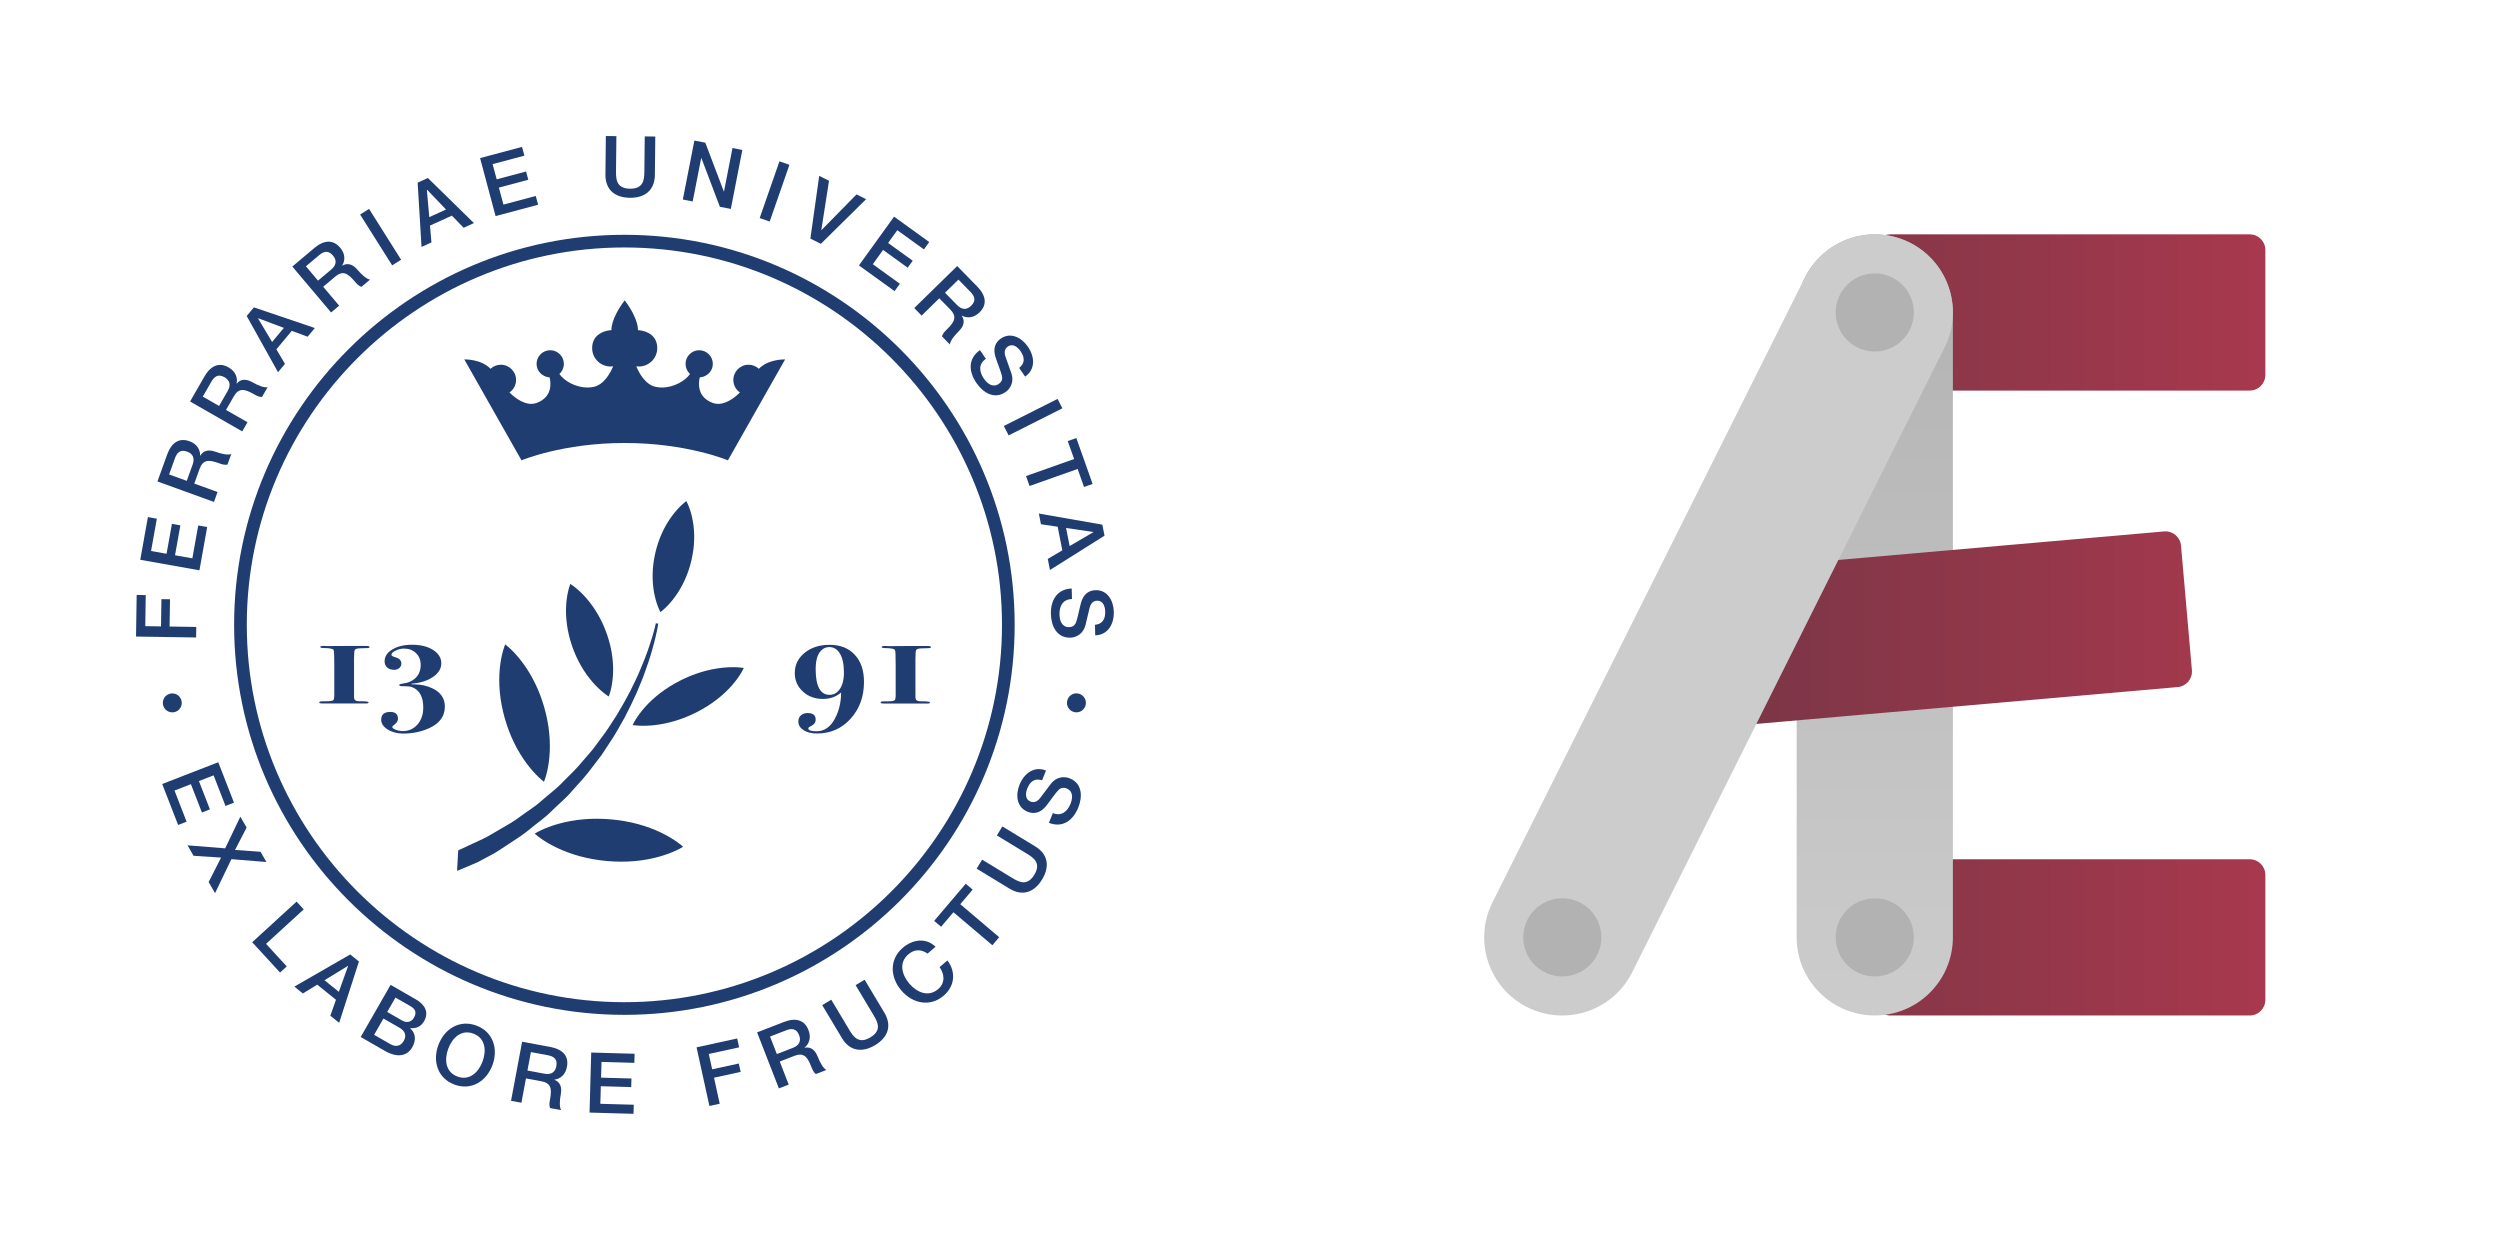
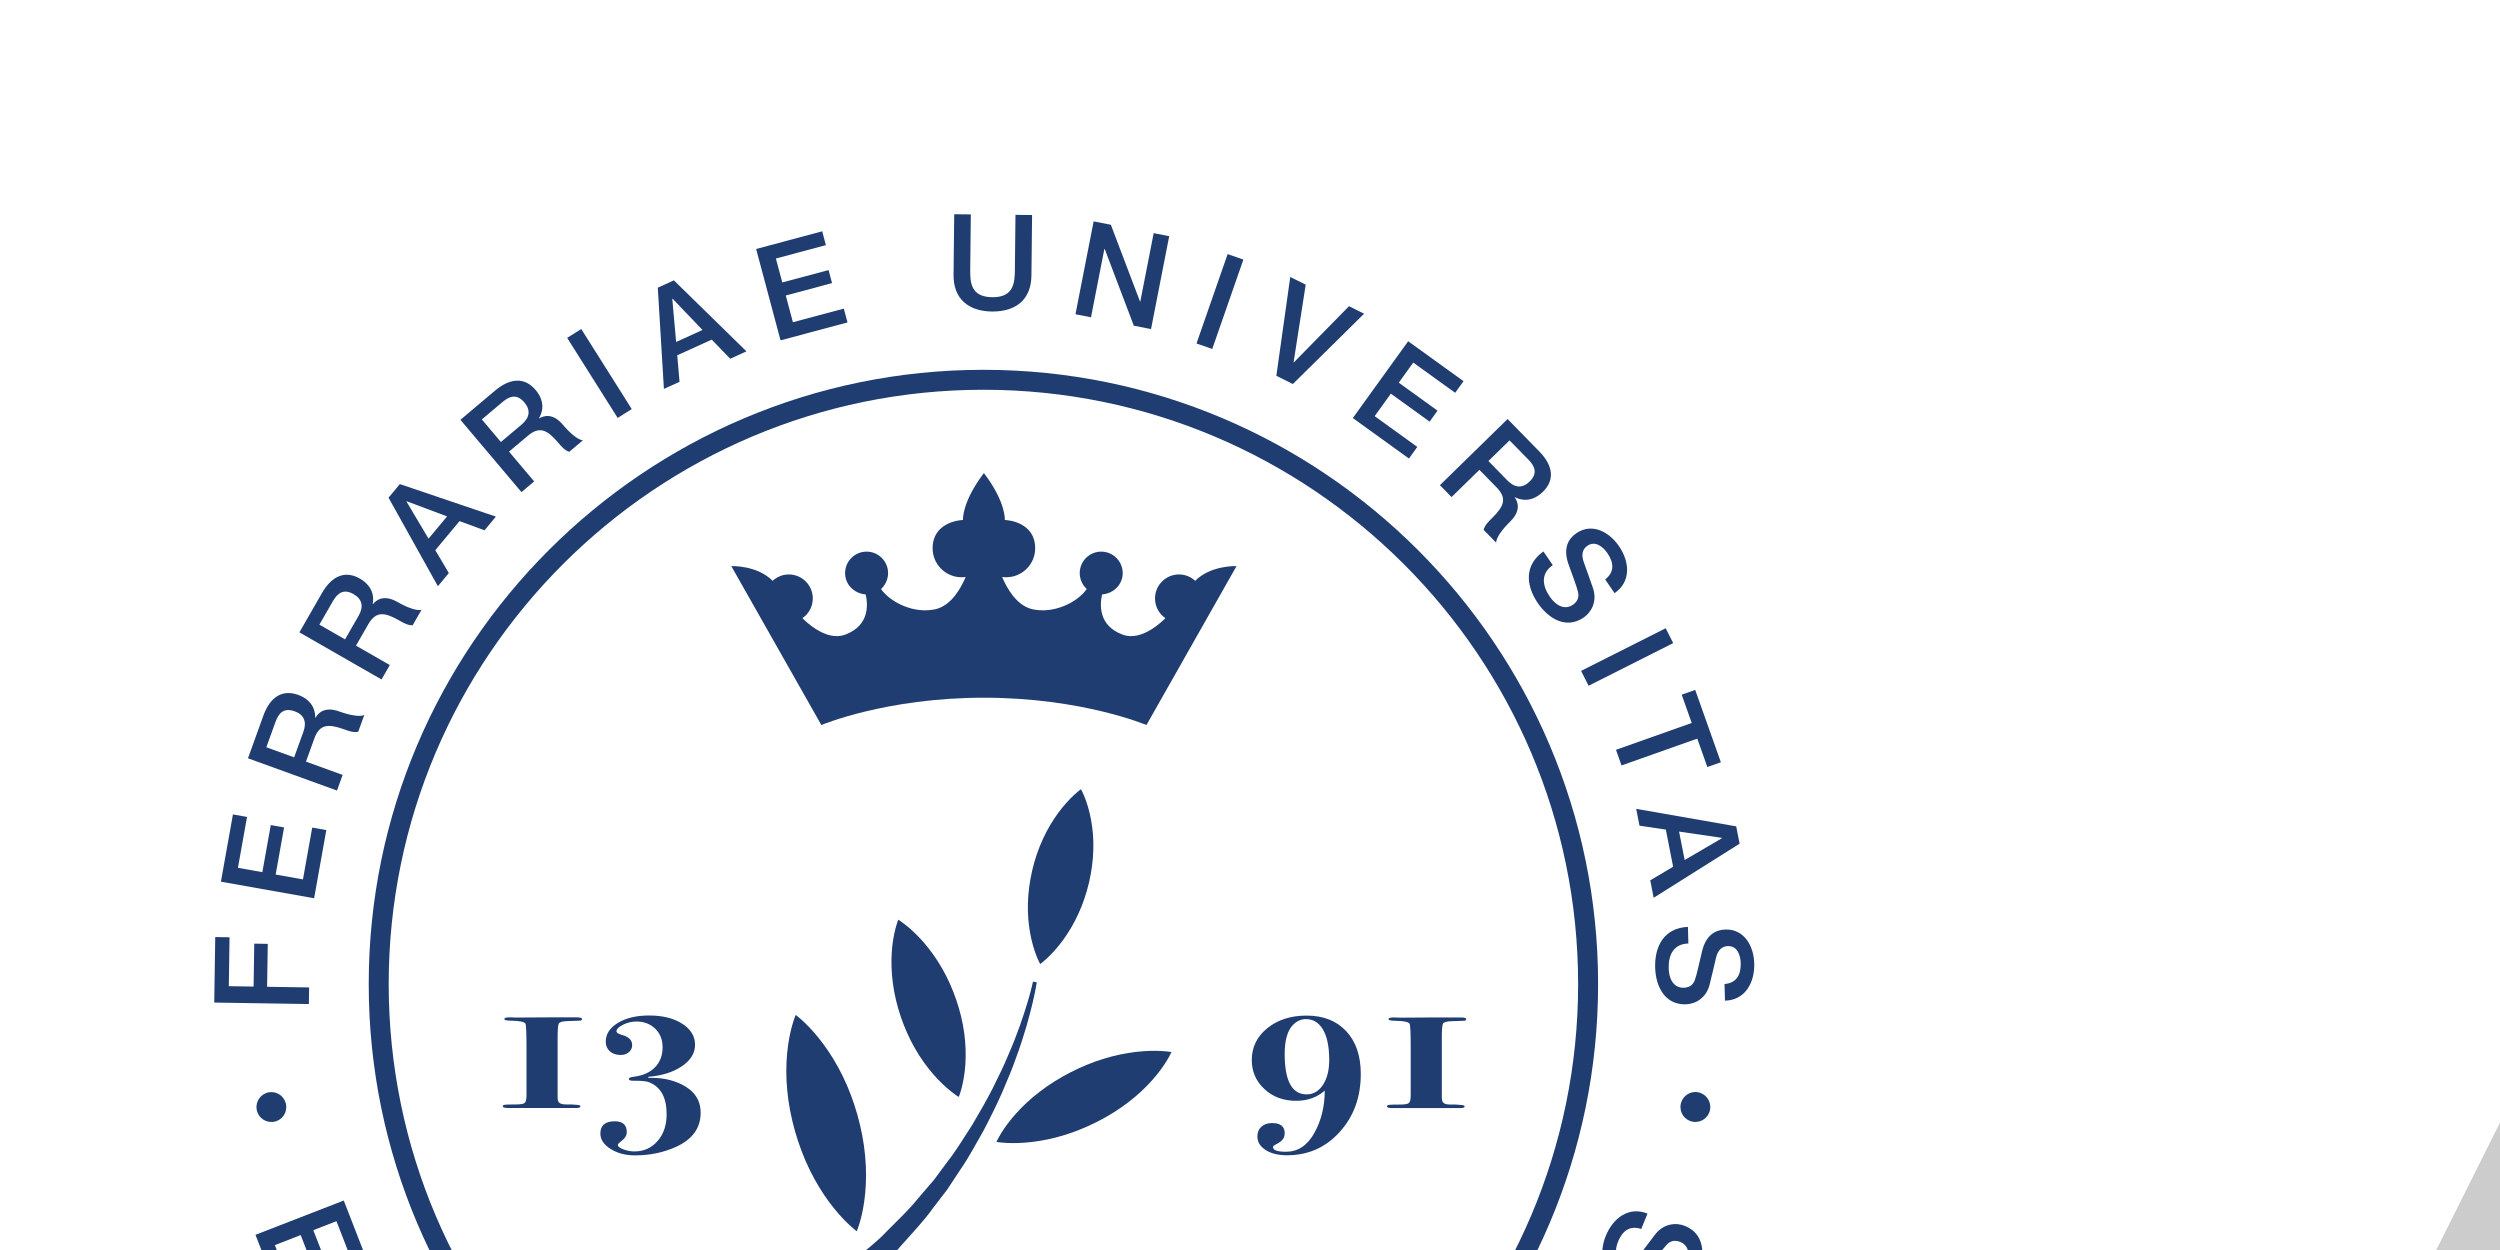
- <svg xmlns="http://www.w3.org/2000/svg" width="100%" height="100%" viewBox="0 0 189 95" version="1.1" xml:space="preserve" style="fill-rule:evenodd;clip-rule:evenodd;stroke-linejoin:round;stroke-miterlimit:2;">
+ <svg xmlns="http://www.w3.org/2000/svg" width="100%" height="100%" viewBox="0 0 120 60" version="1.1" xml:space="preserve" style="fill-rule:evenodd;clip-rule:evenodd;stroke-linejoin:round;stroke-miterlimit:2;">
  <g transform="matrix(1,0,0,1,-100.3937,-371.7867)">
    <g id="CODAE_dark" transform="matrix(3.2,0,0,1.6,100.3937,371.7867)">
      <rect x="0" y="0" width="59.055" height="59.055" style="fill:none;" />
      <g transform="matrix(1,0,0,1,29.52764,0)">
        <g transform="matrix(0.156256,0,0,0.5105,-40.60243,-529.6511)">
          <path d="M413.384,1118.491L413.384,1130.059C413.384,1130.857 412.326,1131.505 411.022,1131.505L356.693,1131.505C355.39,1131.505 354.331,1130.857 354.331,1130.059L354.331,1118.491C354.331,1117.693 355.39,1117.045 356.693,1117.045L411.022,1117.045C412.326,1117.045 413.384,1117.693 413.384,1118.491Z" style="fill:url(#_Linear1);" />
        </g>
        <g transform="matrix(0.156256,0,0,0.5105,-40.60243,-559.1786)">
          <path d="M413.384,1118.491L413.384,1130.059C413.384,1130.857 412.326,1131.505 411.022,1131.505L356.693,1131.505C355.39,1131.505 354.331,1130.857 354.331,1130.059L354.331,1118.491C354.331,1117.693 355.39,1117.045 356.693,1117.045L411.022,1117.045C412.326,1117.045 413.384,1117.693 413.384,1118.491Z" style="fill:url(#_Linear2);" />
        </g>
        <g transform="matrix(0.062502,0,0,2.5525,-9.228177,-2840.185)">
          <path d="M413.384,1118.491L413.384,1130.059C413.384,1130.857 400.154,1131.505 383.858,1131.505C367.562,1131.505 354.331,1130.857 354.331,1130.059L354.331,1118.491C354.331,1117.693 367.562,1117.045 383.858,1117.045C400.154,1117.045 413.384,1117.693 413.384,1118.491Z" style="fill:url(#_Linear3);" />
        </g>
        <g transform="matrix(0.186793,-0.032685,0.022246,0.508557,-80.10041,-529.5238)">
          <path d="M413.384,1118.491L413.384,1130.059C413.384,1130.857 412.502,1131.505 411.416,1131.505L356.3,1131.505C355.213,1131.505 354.331,1130.857 354.331,1130.059L354.331,1118.491C354.331,1117.693 355.213,1117.045 356.3,1117.045L411.416,1117.045C412.502,1117.045 413.384,1117.693 413.384,1118.491Z" style="fill:url(#_Linear4);" />
        </g>
        <g transform="matrix(0.3125,0,0,0.625,-437.377,-653.2972)">
          <path d="M1428.51,1118.783C1427.053,1121.698 1423.503,1122.881 1420.587,1121.424C1417.672,1119.966 1416.489,1116.416 1417.946,1113.501L1441.568,1066.257C1443.026,1063.341 1446.576,1062.158 1449.491,1063.616C1452.407,1065.073 1453.59,1068.623 1452.132,1071.539L1428.51,1118.783Z" style="fill:rgb(204,204,204);" />
        </g>
        <g transform="matrix(0.642305,0,0,1.28461,-886.8911,-1392.781)">
          <circle cx="1392.287" cy="1118.683" r="1.437" style="fill:rgb(178,178,178);" />
        </g>
        <g transform="matrix(0.642305,0,0,1.28461,-879.5092,-1422.308)">
          <circle cx="1392.287" cy="1118.683" r="1.437" style="fill:rgb(178,178,178);" />
        </g>
        <g transform="matrix(0.642305,0,0,1.28461,-879.5092,-1392.781)">
          <circle cx="1392.287" cy="1118.683" r="1.437" style="fill:rgb(178,178,178);" />
        </g>
      </g>
      <g transform="matrix(0.192862,0,0,0.385486,-2.787338,-4.533967)">
        <g transform="matrix(1,0,0,1,90.9383,40.5413)">
          <path d="M0,95.614C-26.361,95.614 -47.808,74.169 -47.808,47.807C-47.808,21.447 -26.361,0 0,0C26.36,0 47.808,21.447 47.808,47.807C47.808,74.169 26.36,95.614 0,95.614M0,1.553C-25.505,1.553 -46.254,22.303 -46.254,47.807C-46.254,73.311 -25.505,94.061 0,94.061C25.504,94.061 46.254,73.311 46.254,47.807C46.254,22.303 25.504,1.553 0,1.553" style="fill:rgb(32,61,113);fill-rule:nonzero;" />
        </g>
        <g transform="matrix(1,0,0,1,95.0858,118.4541)">
          <path d="M0,-30.249C0,-30.249 -0.083,-29.646 -0.328,-28.617C-0.575,-27.589 -0.961,-26.122 -1.594,-24.414C-1.887,-23.55 -2.279,-22.644 -2.687,-21.679C-3.111,-20.721 -3.603,-19.727 -4.134,-18.71C-4.711,-17.717 -5.25,-16.654 -5.947,-15.66C-6.281,-15.152 -6.617,-14.641 -6.955,-14.127L-8.082,-12.654C-8.804,-11.645 -9.668,-10.745 -10.483,-9.827C-11.269,-8.879 -12.225,-8.115 -13.057,-7.286C-13.881,-6.441 -14.847,-5.811 -15.676,-5.11C-16.503,-4.406 -17.379,-3.859 -18.175,-3.338C-18.98,-2.831 -19.682,-2.3 -20.373,-1.947C-21.06,-1.582 -21.657,-1.263 -22.149,-1C-24.128,-0.14 -24.642,0.049 -24.642,0.049L-24.505,-2.46C-24.505,-2.46 -24.207,-2.6 -23.248,-3.046C-22.768,-3.27 -22.183,-3.542 -21.514,-3.853C-20.835,-4.154 -20.149,-4.623 -19.355,-5.062C-18.57,-5.519 -17.704,-5.994 -16.881,-6.624C-16.059,-7.248 -15.093,-7.802 -14.264,-8.568C-13.425,-9.32 -12.457,-10.005 -11.655,-10.875C-10.821,-11.716 -9.936,-12.542 -9.185,-13.481L-8.01,-14.849C-7.652,-15.33 -7.298,-15.81 -6.946,-16.284C-6.211,-17.218 -5.63,-18.224 -5.008,-19.166C-4.433,-20.132 -3.895,-21.08 -3.425,-21.998C-2.97,-22.922 -2.531,-23.796 -2.196,-24.63C-1.475,-26.279 -1.012,-27.707 -0.709,-28.709C-0.408,-29.714 -0.294,-30.298 -0.294,-30.298L0,-30.249Z" style="fill:rgb(32,61,113);fill-rule:nonzero;" />
        </g>
        <g transform="matrix(1,0,0,1,81.0868,90.747)">
          <path d="M0,16.837C0,16.837 -0.072,16.785 -0.191,16.684C-0.306,16.58 -0.492,16.435 -0.689,16.238C-1.095,15.849 -1.619,15.279 -2.144,14.567C-2.669,13.856 -3.198,13.004 -3.656,12.064C-4.118,11.124 -4.503,10.095 -4.804,9.044C-5.1,7.991 -5.31,6.917 -5.405,5.882C-5.455,5.366 -5.478,4.86 -5.479,4.376C-5.482,3.892 -5.45,3.425 -5.415,2.993C-5.373,2.559 -5.316,2.156 -5.249,1.795C-5.182,1.433 -5.107,1.114 -5.032,0.849C-4.965,0.584 -4.879,0.368 -4.835,0.225C-4.785,0.079 -4.749,0 -4.749,0C-4.749,0 -4.676,0.052 -4.556,0.152C-4.441,0.255 -4.254,0.4 -4.056,0.597C-3.852,0.791 -3.62,1.032 -3.371,1.312C-3.123,1.592 -2.862,1.912 -2.598,2.268C-2.34,2.625 -2.067,3.014 -1.815,3.434C-1.561,3.853 -1.315,4.301 -1.087,4.771C-0.626,5.71 -0.241,6.74 0.056,7.793C0.349,8.847 0.557,9.921 0.651,10.955C0.751,11.987 0.741,12.978 0.66,13.846C0.582,14.712 0.428,15.457 0.282,15.988C0.215,16.253 0.13,16.469 0.086,16.612C0.036,16.757 0,16.837 0,16.837" style="fill:rgb(32,61,113);fill-rule:nonzero;" />
        </g>
        <g transform="matrix(1,0,0,1,79.954,115.5575)">
          <path d="M0,-1.618C0,-1.618 0.076,-1.668 0.219,-1.745C0.358,-1.816 0.568,-1.941 0.83,-2.058C1.355,-2.305 2.101,-2.597 2.983,-2.839C3.866,-3.085 4.887,-3.275 5.971,-3.37C7.054,-3.469 8.199,-3.461 9.335,-3.364C10.472,-3.264 11.599,-3.071 12.645,-2.784C13.691,-2.501 14.658,-2.135 15.479,-1.738C15.889,-1.539 16.264,-1.337 16.593,-1.14C16.923,-0.943 17.209,-0.757 17.443,-0.588C17.679,-0.426 17.86,-0.265 17.985,-0.171C18.108,-0.069 18.175,-0.005 18.175,-0.005C18.175,-0.005 18.098,0.046 17.956,0.124C17.814,0.194 17.606,0.321 17.344,0.439C17.081,0.565 16.764,0.697 16.401,0.833C16.039,0.969 15.633,1.1 15.19,1.223C14.308,1.47 13.287,1.66 12.204,1.754C11.12,1.851 9.976,1.843 8.839,1.742C7.703,1.637 6.576,1.444 5.53,1.155C4.483,0.87 3.517,0.505 2.697,0.108C1.875,-0.284 1.199,-0.704 0.731,-1.038C0.496,-1.198 0.314,-1.359 0.189,-1.454C0.064,-1.555 0,-1.618 0,-1.618" style="fill:rgb(32,61,113);fill-rule:nonzero;" />
        </g>
        <g transform="matrix(1,0,0,1,84.3182,97.1309)">
          <path d="M0,-13.795C0,-13.795 0.066,-13.756 0.176,-13.678C0.279,-13.599 0.45,-13.488 0.632,-13.336C1.005,-13.035 1.489,-12.589 1.978,-12.026C2.466,-11.463 2.962,-10.782 3.396,-10.024C3.835,-9.267 4.207,-8.429 4.505,-7.567C4.799,-6.705 5.016,-5.819 5.129,-4.96C5.187,-4.531 5.222,-4.11 5.235,-3.704C5.252,-3.3 5.236,-2.907 5.217,-2.544C5.169,-1.814 5.051,-1.181 4.934,-0.728C4.881,-0.501 4.81,-0.316 4.774,-0.193C4.733,-0.068 4.702,0 4.702,0C4.702,0 4.636,-0.038 4.526,-0.116C4.422,-0.195 4.251,-0.306 4.068,-0.458C3.693,-0.759 3.207,-1.203 2.719,-1.767C2.479,-2.05 2.226,-2.358 1.988,-2.693C1.75,-3.029 1.52,-3.39 1.302,-3.77C0.864,-4.527 0.492,-5.365 0.197,-6.228C-0.092,-7.09 -0.309,-7.977 -0.42,-8.836C-0.537,-9.694 -0.556,-10.523 -0.509,-11.253C-0.461,-11.983 -0.344,-12.615 -0.229,-13.069C-0.176,-13.294 -0.106,-13.48 -0.071,-13.602C-0.03,-13.727 0,-13.795 0,-13.795" style="fill:rgb(32,61,113);fill-rule:nonzero;" />
        </g>
        <g transform="matrix(1,0,0,1,91.951,93.6319)">
          <path d="M0,6.998C0,6.998 0.029,6.929 0.092,6.81C0.157,6.697 0.243,6.516 0.37,6.316C0.621,5.908 1.004,5.37 1.509,4.806C2.013,4.24 2.638,3.646 3.357,3.097C4.073,2.542 4.886,2.036 5.734,1.596C6.585,1.158 7.475,0.79 8.353,0.524C8.791,0.389 9.226,0.278 9.647,0.189C10.067,0.1 10.48,0.042 10.864,-0.008C11.636,-0.099 12.317,-0.105 12.813,-0.078C13.058,-0.069 13.265,-0.037 13.398,-0.026C13.536,-0.011 13.613,0.004 13.613,0.004C13.613,0.004 13.584,0.074 13.521,0.192C13.458,0.306 13.371,0.488 13.244,0.687C12.993,1.097 12.612,1.637 12.108,2.201C11.854,2.48 11.575,2.777 11.265,3.062C10.955,3.35 10.618,3.635 10.259,3.91C9.543,4.464 8.729,4.969 7.88,5.407C7.026,5.84 6.138,6.208 5.258,6.474C4.382,6.743 3.519,6.915 2.746,7.004C1.975,7.096 1.293,7.103 0.799,7.078C0.555,7.07 0.349,7.039 0.215,7.028C0.078,7.013 0,6.998 0,6.998" style="fill:rgb(32,61,113);fill-rule:nonzero;" />
        </g>
        <g transform="matrix(1,0,0,1,95.3544,73.1791)">
          <path d="M0,13.609C0,13.609 -0.037,13.546 -0.092,13.43C-0.139,13.315 -0.229,13.142 -0.306,12.931C-0.47,12.505 -0.654,11.91 -0.78,11.214C-0.906,10.518 -0.979,9.723 -0.955,8.891C-0.937,8.058 -0.818,7.19 -0.625,6.339C-0.426,5.489 -0.148,4.655 0.204,3.893C0.378,3.511 0.568,3.146 0.77,2.806C0.968,2.463 1.187,2.147 1.394,1.856C1.817,1.276 2.251,0.81 2.591,0.491C2.756,0.331 2.913,0.211 3.009,0.126C3.11,0.043 3.172,0 3.172,0C3.172,0 3.209,0.064 3.263,0.179C3.312,0.294 3.402,0.467 3.48,0.678C3.646,1.103 3.831,1.7 3.958,2.396C4.017,2.743 4.074,3.117 4.103,3.507C4.133,3.896 4.144,4.303 4.132,4.719C4.113,5.551 3.993,6.419 3.796,7.27C3.595,8.119 3.315,8.953 2.962,9.715C2.614,10.478 2.194,11.171 1.771,11.751C1.348,12.331 0.916,12.798 0.577,13.116C0.414,13.277 0.257,13.398 0.162,13.483C0.062,13.566 0,13.609 0,13.609" style="fill:rgb(32,61,113);fill-rule:nonzero;" />
        </g>
        <g transform="matrix(1,0,0,1,90.9764,50.703)">
          <path d="M0,15.357C7.628,15.357 12.642,17.484 12.642,17.484L19.649,5.114C19.649,5.114 17.653,5.03 16.431,6.261C16.088,5.942 15.645,5.764 15.171,5.764C14.144,5.764 13.308,6.601 13.308,7.629C13.308,8.253 13.611,8.821 14.115,9.166C13.707,9.576 12.604,10.564 11.443,10.564C11.207,10.564 10.978,10.522 10.761,10.439C8.903,9.731 9.01,8.116 9.194,7.319C10.104,7.246 10.796,6.544 10.796,5.66C10.796,4.738 10.046,3.988 9.124,3.988C8.202,3.988 7.453,4.738 7.453,5.66C7.453,6.13 7.654,6.581 7.999,6.9C7.418,7.738 6.03,8.557 4.559,8.557C4.294,8.557 4.035,8.53 3.789,8.476C2.508,8.194 1.746,6.751 1.417,5.955C1.517,5.973 1.621,5.984 1.731,5.984C2.977,5.984 3.988,4.972 3.988,3.727C3.988,1.72 1.902,1.528 1.626,1.528C1.626,1.528 1.745,0.184 0,-2.127L-0.001,-2.127C-1.746,0.184 -1.627,1.528 -1.627,1.528C-1.901,1.528 -3.989,1.72 -3.989,3.727C-3.989,4.972 -2.977,5.984 -1.731,5.984C-1.622,5.984 -1.517,5.973 -1.417,5.955C-1.746,6.751 -2.509,8.194 -3.79,8.476C-4.036,8.53 -4.295,8.557 -4.559,8.557C-6.031,8.557 -7.419,7.738 -8,6.9C-7.655,6.581 -7.453,6.13 -7.453,5.66C-7.453,4.738 -8.203,3.988 -9.125,3.988C-10.047,3.988 -10.796,4.738 -10.796,5.66C-10.796,6.544 -10.104,7.246 -9.194,7.319C-9.011,8.116 -8.903,9.731 -10.761,10.439C-10.978,10.522 -11.207,10.564 -11.443,10.564C-12.604,10.564 -13.708,9.576 -14.116,9.166C-13.611,8.821 -13.308,8.253 -13.308,7.629C-13.308,6.601 -14.144,5.764 -15.172,5.764C-15.644,5.764 -16.088,5.942 -16.43,6.261C-17.652,5.03 -19.648,5.114 -19.648,5.114L-12.642,17.484C-12.642,17.484 -7.629,15.357 -0.001,15.357L0,15.357Z" style="fill:rgb(32,61,113);fill-rule:nonzero;" />
        </g>
        <g transform="matrix(1,0,0,1,59.7196,97.8422)">
          <path d="M0,-6.769C0,-6.7 -0.052,-6.66 -0.157,-6.649C-0.191,-6.649 -0.517,-6.638 -1.132,-6.615C-1.515,-6.604 -1.738,-6.541 -1.802,-6.429C-1.866,-6.316 -1.898,-5.948 -1.898,-5.324L-1.898,-0.661C-1.898,-0.51 -1.874,-0.402 -1.827,-0.337C-1.757,-0.198 -1.558,-0.127 -1.229,-0.127L-0.808,-0.127L-0.386,-0.096C-0.21,-0.084 -0.122,-0.046 -0.122,0.017C-0.122,0.104 -0.226,0.147 -0.435,0.147L-5.745,0.147C-6.024,0.147 -6.163,0.104 -6.163,0.018C-6.163,-0.046 -6.114,-0.086 -6.015,-0.103C-5.917,-0.119 -5.641,-0.127 -5.187,-0.127C-4.794,-0.127 -4.55,-0.167 -4.457,-0.248C-4.364,-0.329 -4.318,-0.536 -4.318,-0.87L-4.318,-4.566C-4.318,-5.706 -4.346,-6.325 -4.404,-6.421C-4.496,-6.562 -4.869,-6.637 -5.524,-6.648C-5.869,-6.648 -6.041,-6.691 -6.041,-6.777C-6.041,-6.873 -5.873,-6.916 -5.536,-6.906L-5.171,-6.89L-2.681,-6.906L-0.401,-6.906C-0.134,-6.906 0,-6.86 0,-6.769" style="fill:rgb(32,61,113);fill-rule:nonzero;" />
        </g>
        <g transform="matrix(1,0,0,1,68.9462,94.1063)">
          <path d="M0,4.255C0,5.442 -0.638,6.326 -1.915,6.908C-2.89,7.35 -3.952,7.571 -5.101,7.571C-5.844,7.571 -6.479,7.404 -7.007,7.07C-7.536,6.735 -7.799,6.336 -7.799,5.873C-7.799,5.236 -7.428,4.918 -6.685,4.918C-6.059,4.918 -5.745,5.199 -5.745,5.759C-5.745,6.018 -5.89,6.255 -6.18,6.471C-6.354,6.601 -6.44,6.698 -6.44,6.762C-6.44,6.881 -6.299,6.994 -6.015,7.102C-5.73,7.21 -5.442,7.264 -5.152,7.264C-4.422,7.264 -3.821,6.994 -3.351,6.455C-2.881,5.916 -2.646,5.22 -2.646,4.368C-2.646,3.064 -3.104,2.234 -4.021,1.877C-4.219,1.802 -4.556,1.764 -5.031,1.764L-5.258,1.764C-5.478,1.764 -5.588,1.715 -5.588,1.618C-5.588,1.542 -5.467,1.488 -5.223,1.456C-4.503,1.369 -3.946,1.123 -3.551,0.717C-3.157,0.311 -2.96,-0.211 -2.96,-0.849C-2.96,-1.433 -3.15,-1.913 -3.534,-2.286C-3.917,-2.66 -4.405,-2.846 -4.996,-2.846C-5.355,-2.846 -5.705,-2.762 -6.041,-2.594C-6.378,-2.426 -6.546,-2.255 -6.546,-2.081C-6.546,-1.973 -6.389,-1.875 -6.076,-1.788C-5.577,-1.647 -5.327,-1.387 -5.327,-1.007C-5.327,-0.79 -5.412,-0.608 -5.58,-0.462C-5.748,-0.315 -5.96,-0.242 -6.215,-0.242C-6.562,-0.242 -6.845,-0.336 -7.06,-0.525C-7.273,-0.714 -7.382,-0.964 -7.382,-1.277C-7.382,-1.87 -7.064,-2.358 -6.433,-2.741C-5.8,-3.124 -4.991,-3.316 -4.004,-3.316C-2.96,-3.316 -2.104,-3.102 -1.436,-2.677C-0.769,-2.25 -0.435,-1.703 -0.435,-1.035C-0.435,-0.388 -0.774,0.168 -1.454,0.632C-2.133,1.095 -3.006,1.37 -4.074,1.457L-4.074,1.537L-3.813,1.537C-2.954,1.537 -2.182,1.705 -1.497,2.039C-0.499,2.525 0,3.263 0,4.255" style="fill:rgb(32,61,113);fill-rule:nonzero;" />
        </g>
        <g transform="matrix(1,0,0,1,120.2889,97.1237)">
          <path d="M0,-1.779C0,0.022 -0.548,1.526 -1.641,2.734C-2.734,3.942 -4.101,4.546 -5.74,4.546C-6.428,4.546 -6.982,4.408 -7.406,4.133C-7.831,3.859 -8.043,3.505 -8.043,3.074C-8.043,2.761 -7.939,2.51 -7.73,2.322C-7.521,2.133 -7.242,2.038 -6.895,2.038C-6.244,2.038 -5.919,2.303 -5.919,2.83C-5.919,3.068 -5.995,3.257 -6.146,3.397C-6.228,3.484 -6.418,3.608 -6.721,3.769C-6.79,3.802 -6.825,3.85 -6.825,3.914C-6.825,4.152 -6.487,4.271 -5.811,4.271C-4.891,4.271 -4.158,3.785 -3.616,2.815C-3.074,1.845 -2.804,0.744 -2.804,-0.485C-3.407,0.044 -4.15,0.308 -5.031,0.308C-6.019,0.308 -6.84,0.003 -7.495,-0.606C-8.151,-1.216 -8.479,-1.968 -8.479,-2.863C-8.479,-3.866 -8.075,-4.693 -7.269,-5.346C-6.462,-5.999 -5.443,-6.325 -4.214,-6.325C-2.914,-6.325 -1.887,-5.921 -1.133,-5.111C-0.377,-4.302 0,-3.192 0,-1.779M-2.455,-2.872C-2.455,-3.959 -2.636,-4.775 -2.994,-5.324C-3.309,-5.807 -3.732,-6.05 -4.266,-6.05C-4.638,-6.05 -4.969,-5.904 -5.259,-5.614C-5.699,-5.174 -5.919,-4.416 -5.919,-3.341C-5.919,-1.242 -5.352,-0.194 -4.214,-0.194C-3.691,-0.194 -3.268,-0.441 -2.942,-0.936C-2.617,-1.43 -2.455,-2.076 -2.455,-2.872" style="fill:rgb(32,61,113);fill-rule:nonzero;" />
        </g>
        <g transform="matrix(1,0,0,1,128.4881,97.85)">
          <path d="M0,-6.769C0,-6.7 -0.052,-6.66 -0.157,-6.649C-0.19,-6.649 -0.517,-6.637 -1.132,-6.615C-1.515,-6.604 -1.738,-6.541 -1.802,-6.428C-1.866,-6.316 -1.897,-5.948 -1.897,-5.324L-1.897,-0.661C-1.897,-0.509 -1.874,-0.402 -1.827,-0.337C-1.757,-0.198 -1.558,-0.127 -1.229,-0.127L-0.808,-0.127L-0.386,-0.095C-0.21,-0.084 -0.122,-0.046 -0.122,0.018C-0.122,0.104 -0.226,0.147 -0.435,0.147L-5.745,0.147C-6.023,0.147 -6.163,0.104 -6.163,0.018C-6.163,-0.046 -6.114,-0.086 -6.015,-0.103C-5.916,-0.119 -5.641,-0.127 -5.187,-0.127C-4.794,-0.127 -4.55,-0.167 -4.457,-0.248C-4.364,-0.329 -4.317,-0.536 -4.317,-0.87L-4.317,-4.566C-4.317,-5.706 -4.346,-6.325 -4.404,-6.421C-4.496,-6.562 -4.869,-6.636 -5.523,-6.648C-5.869,-6.648 -6.041,-6.691 -6.041,-6.777C-6.041,-6.873 -5.873,-6.916 -5.536,-6.906L-5.171,-6.889L-2.681,-6.906L-0.399,-6.906C-0.134,-6.906 0,-6.86 0,-6.769" style="fill:rgb(32,61,113);fill-rule:nonzero;" />
        </g>
        <g transform="matrix(1,0,0,1,31.1151,84.7991)">
          <path d="M0,4.987L0.078,-0.113L1.19,-0.095L1.134,3.712L3.061,3.741L3.112,0.4L4.164,0.417L4.112,3.758L7.38,3.808L7.36,5.1L0,4.987Z" style="fill:rgb(32,61,113);fill-rule:nonzero;" />
        </g>
        <g transform="matrix(1,0,0,1,31.6336,76.4349)">
          <path d="M0,3.942L0.936,-1.291L2.032,-1.096L1.324,2.864L3.223,3.202L3.879,-0.463L4.914,-0.278L4.259,3.387L6.381,3.765L7.102,-0.267L8.198,-0.072L7.25,5.233L0,3.942Z" style="fill:rgb(32,61,113);fill-rule:nonzero;" />
        </g>
        <g transform="matrix(1,0,0,1,37.3299,67.9977)">
          <path d="M0,2.703L0.721,0.708C0.998,-0.061 0.771,-0.616 0.043,-0.88C-0.84,-1.2 -1.221,-0.689 -1.45,-0.057L-2.163,1.919L0,2.703ZM-3.591,2.777L-2.394,-0.542C-1.845,-2.06 -0.865,-2.585 0.309,-2.16C1.638,-1.678 1.643,-0.63 1.64,-0.379L1.659,-0.371C1.868,-0.769 2.399,-1.269 3.496,-0.872C4.301,-0.58 5.08,-0.429 5.455,-0.59L4.984,0.713C4.618,0.789 4.239,0.653 3.9,0.529C2.629,0.069 1.972,0.127 1.567,1.246L0.92,3.037L3.771,4.071L3.332,5.288L-3.591,2.777Z" style="fill:rgb(32,61,113);fill-rule:nonzero;" />
        </g>
        <g transform="matrix(1,0,0,1,41.2889,59.2855)">
          <path d="M0,2.235L1.057,0.395C1.463,-0.314 1.336,-0.9 0.664,-1.285C-0.149,-1.752 -0.614,-1.316 -0.949,-0.732L-1.995,1.089L0,2.235ZM-3.551,1.688L-1.795,-1.372C-0.991,-2.773 0.064,-3.12 1.146,-2.499C2.373,-1.795 2.197,-0.763 2.15,-0.515L2.168,-0.505C2.443,-0.86 3.054,-1.261 4.064,-0.681C4.808,-0.255 5.549,0.028 5.947,-0.066L5.257,1.137C4.882,1.149 4.533,0.948 4.221,0.768C3.048,0.095 2.391,0.04 1.798,1.072L0.851,2.723L3.48,4.233L2.838,5.355L-3.551,1.688Z" style="fill:rgb(32,61,113);fill-rule:nonzero;" />
        </g>
        <g transform="matrix(1,0,0,1,47.7831,53.1376)">
          <path d="M0,0.544L1.441,-1.187L-1.695,-2.365L-1.715,-2.342L0,0.544ZM-3.112,-2.645L-2.232,-3.702L5.237,-1.17L4.352,-0.105L2.411,-0.822L0.526,1.441L1.578,3.221L0.726,4.246L-3.112,-2.645Z" style="fill:rgb(32,61,113);fill-rule:nonzero;" />
        </g>
        <g transform="matrix(1,0,0,1,53.41,45.0182)">
          <path d="M0,1.142L1.622,-0.225C2.246,-0.752 2.327,-1.346 1.828,-1.936C1.223,-2.654 0.637,-2.402 0.123,-1.968L-1.482,-0.615L0,1.142ZM-3.148,-0.585L-0.453,-2.859C0.78,-3.9 1.893,-3.866 2.697,-2.912C3.607,-1.833 3.089,-0.923 2.96,-0.707L2.974,-0.691C3.354,-0.931 4.064,-1.099 4.815,-0.208C5.368,0.446 5.968,0.964 6.375,1.013L5.315,1.907C4.958,1.789 4.698,1.482 4.467,1.206C3.595,0.174 2.996,-0.103 2.087,0.664L0.632,1.892L2.587,4.208L1.599,5.042L-3.148,-0.585Z" style="fill:rgb(32,61,113);fill-rule:nonzero;" />
        </g>
        <g transform="matrix(0.845948,-0.533265,-0.533265,-0.845948,57.47406,39.82222)">
          <rect x="1.864" y="-6.452" width="1.295" height="7.364" style="fill:rgb(32,61,113);" />
        </g>
        <g transform="matrix(1,0,0,1,67.0389,37.232)">
          <path d="M0,1.143L2.051,0.209L-0.27,-2.215L-0.298,-2.202L0,1.143ZM-1.427,-3.083L-0.175,-3.653L5.469,1.873L4.207,2.448L2.769,0.96L0.086,2.181L0.265,4.244L-0.95,4.796L-1.427,-3.083Z" style="fill:rgb(32,61,113);fill-rule:nonzero;" />
        </g>
        <g transform="matrix(1,0,0,1,73.2606,36.8727)">
          <path d="M0,-5.734L5.14,-7.109L5.426,-6.033L1.537,-4.993L2.035,-3.131L5.635,-4.093L5.905,-3.078L2.306,-2.116L2.861,-0.034L6.82,-1.093L7.108,-0.017L1.899,1.375L0,-5.734Z" style="fill:rgb(32,61,113);fill-rule:nonzero;" />
        </g>
        <g transform="matrix(1,0,0,1,88.6669,36.0236)">
          <path d="M0,-7.589L1.292,-7.576L1.246,-3.285C1.234,-2.295 1.285,-1.149 2.96,-1.132C4.633,-1.115 4.707,-2.259 4.719,-3.249L4.765,-7.541L6.057,-7.528L6.006,-2.814C5.985,-0.926 4.766,0 2.947,-0.018C1.128,-0.036 -0.071,-0.987 -0.051,-2.875L0,-7.589Z" style="fill:rgb(32,61,113);fill-rule:nonzero;" />
        </g>
        <g transform="matrix(1,0,0,1,99.5106,37.3712)">
          <path d="M0,-8.381L1.34,-8.118L3.607,-2.145L3.629,-2.141L4.67,-7.465L5.878,-7.228L4.464,0L3.125,-0.263L0.864,-6.225L0.835,-6.231L-0.205,-0.916L-1.413,-1.153L0,-8.381Z" style="fill:rgb(32,61,113);fill-rule:nonzero;" />
        </g>
        <g transform="matrix(0.944424,0.328731,0.328731,-0.944424,111.1126,31.93898)">
          <rect x="-1.247" y="-7.373" width="1.297" height="7.365" style="fill:rgb(32,61,113);" />
        </g>
        <g transform="matrix(1,0,0,1,114.8026,41.6474)">
          <path d="M0,-8.33L1.202,-7.732L0.26,-1.689L0.278,-1.681L4.569,-6.056L5.744,-5.471L0.204,0L-1.081,-0.64L0,-8.33Z" style="fill:rgb(32,61,113);fill-rule:nonzero;" />
        </g>
        <g transform="matrix(1,0,0,1,123.9735,47.4474)">
          <path d="M0,-9.129L4.307,-6.02L3.655,-5.116L0.396,-7.469L-0.731,-5.904L2.284,-3.726L1.669,-2.872L-1.347,-5.05L-2.605,-3.3L0.71,-0.904L0.061,0L-4.305,-3.152L0,-9.129Z" style="fill:rgb(32,61,113);fill-rule:nonzero;" />
        </g>
        <g transform="matrix(1,0,0,1,130.2147,50.7206)">
          <path d="M0,-3.08L1.482,-1.563C2.055,-0.979 2.653,-0.942 3.205,-1.483C3.876,-2.14 3.581,-2.706 3.112,-3.187L1.644,-4.688L0,-3.08ZM1.491,-6.349L3.957,-3.826C5.086,-2.672 5.134,-1.561 4.242,-0.688C3.232,0.3 2.287,-0.151 2.062,-0.264L2.047,-0.249C2.313,0.112 2.533,0.809 1.7,1.624C1.089,2.223 0.616,2.86 0.598,3.269L-0.372,2.277C-0.281,1.913 0.007,1.632 0.265,1.38C1.229,0.435 1.463,-0.183 0.631,-1.034L-0.701,-2.395L-2.867,-0.275L-3.771,-1.2L1.491,-6.349Z" style="fill:rgb(32,61,113);fill-rule:nonzero;" />
        </g>
        <g transform="matrix(1,0,0,1,135.2215,57.4332)">
          <path d="M0,-1.69C-0.936,-1.049 -0.828,-0.108 -0.245,0.745C0.396,1.683 1.096,1.717 1.555,1.402C2.022,1.081 2.035,0.698 1.959,0.386C1.828,-0.151 1.56,-0.781 1.218,-1.773C0.786,-3.006 1.205,-3.745 1.835,-4.176C3.052,-5.009 4.391,-4.275 5.145,-3.174C6.015,-1.904 6.071,-0.378 4.805,0.491L4.075,-0.575C4.822,-1.163 4.749,-1.889 4.248,-2.623C3.909,-3.117 3.304,-3.617 2.692,-3.197C2.268,-2.906 2.228,-2.453 2.405,-1.937C2.444,-1.826 3.019,-0.239 3.141,0.14C3.451,1.105 3.033,1.956 2.404,2.386C1.043,3.319 -0.33,2.481 -1.159,1.271C-2.111,-0.119 -2.218,-1.699 -0.729,-2.756L0,-1.69Z" style="fill:rgb(32,61,113);fill-rule:nonzero;" />
        </g>
        <g transform="matrix(0.450306,0.892874,0.892874,-0.450306,144.3526,64.56108)">
          <rect x="-3.646" y="-5.922" width="1.296" height="7.369" style="fill:rgb(32,61,113);" />
        </g>
        <g transform="matrix(1,0,0,1,146.2987,71.4551)">
          <path d="M0,-6.003L1.996,-0.372L0.945,0L0.161,-2.211L-5.731,-0.124L-6.162,-1.341L-0.271,-3.43L-1.051,-5.631L0,-6.003Z" style="fill:rgb(32,61,113);fill-rule:nonzero;" />
        </g>
        <g transform="matrix(1,0,0,1,145.0438,79.8605)">
          <path d="M0,-3.381L0.435,-1.168L3.331,-2.864L3.324,-2.895L0,-3.381ZM4.443,-3.789L4.708,-2.439L-1.976,1.77L-2.242,0.411L-0.462,-0.645L-1.03,-3.537L-3.078,-3.841L-3.335,-5.151L4.443,-3.789Z" style="fill:rgb(32,61,113);fill-rule:nonzero;" />
        </g>
        <g transform="matrix(1,0,0,1,145.7664,88.6715)">
          <path d="M0,-3.483C-1.135,-3.455 -1.557,-2.605 -1.529,-1.571C-1.5,-0.433 -0.934,-0.024 -0.376,-0.038C0.19,-0.052 0.409,-0.368 0.515,-0.67C0.697,-1.193 0.814,-1.869 1.067,-2.889C1.375,-4.16 2.127,-4.552 2.891,-4.571C4.365,-4.609 5.09,-3.262 5.124,-1.927C5.164,-0.386 4.382,0.927 2.847,0.966L2.813,-0.327C3.762,-0.413 4.094,-1.063 4.071,-1.952C4.057,-2.552 3.82,-3.301 3.079,-3.282C2.563,-3.269 2.283,-2.911 2.152,-2.379C2.125,-2.264 1.744,-0.62 1.641,-0.234C1.377,0.746 0.563,1.232 -0.199,1.251C-1.849,1.293 -2.546,-0.159 -2.583,-1.627C-2.626,-3.312 -1.856,-4.698 -0.033,-4.776L0,-3.483Z" style="fill:rgb(32,61,113);fill-rule:nonzero;" />
        </g>
        <g transform="matrix(0.986043,-0.166492,-0.166492,-0.986043,35.94277,99.01296)">
          <path d="M-0.194,-0.017C-0.836,-0.017 -1.355,0.496 -1.355,1.141C-1.355,1.786 -0.836,2.308 -0.194,2.308C0.449,2.308 0.962,1.788 0.962,1.143C0.962,0.498 0.449,-0.018 -0.194,-0.017" style="fill:rgb(32,61,113);fill-rule:nonzero;" />
        </g>
        <g transform="matrix(-0.16845,0.98571,0.98571,0.16845,146.6939,96.81531)">
          <path d="M1.149,-1.352C0.503,-1.353 -0.019,-0.839 -0.019,-0.197C-0.019,0.447 0.502,0.968 1.149,0.969C1.794,0.969 2.309,0.45 2.309,-0.194C2.308,-0.837 1.794,-1.35 1.149,-1.352" style="fill:rgb(32,61,113);fill-rule:nonzero;" />
        </g>
        <g transform="matrix(1,0,0,1,41.1883,112.8814)">
          <path d="M0,-7.691L1.926,-2.736L0.887,-2.333L-0.569,-6.083L-2.369,-5.383L-1.021,-1.914L-2.002,-1.532L-3.35,-5.002L-5.359,-4.22L-3.877,-0.403L-4.916,0L-6.866,-5.022L0,-7.691Z" style="fill:rgb(32,61,113);fill-rule:nonzero;" />
        </g>
        <g transform="matrix(1,0,0,1,43.8934,121.2393)">
          <path d="M0,-9.377L0.768,-8.042L-0.65,-5.296L2.475,-5.074L3.195,-3.818L-1.096,-4.168L-3.099,0L-3.881,-1.363L-2.359,-4.36L-5.732,-4.582L-6.471,-5.863L-1.857,-5.495L0,-9.377Z" style="fill:rgb(32,61,113);fill-rule:nonzero;" />
        </g>
        <g transform="matrix(1,0,0,1,50.7821,130.9704)">
          <path d="M0,-8.696L0.873,-7.743L-3.739,-3.518L-1.204,-0.753L-2.025,0L-5.436,-3.717L0,-8.696Z" style="fill:rgb(32,61,113);fill-rule:nonzero;" />
        </g>
        <g transform="matrix(1,0,0,1,54.2049,133.9721)">
          <path d="M0,-2.059L1.754,-0.64L2.886,-3.797L2.862,-3.817L0,-2.059ZM3.147,-5.219L4.218,-4.354L1.792,3.16L0.714,2.287L1.402,0.336L-0.89,-1.519L-2.656,-0.44L-3.694,-1.28L3.147,-5.219Z" style="fill:rgb(32,61,113);fill-rule:nonzero;" />
        </g>
        <g transform="matrix(1,0,0,1,61.8846,138.1928)">
          <path d="M0,-2.394L1.827,-1.343C2.366,-1.035 2.948,-1.116 3.275,-1.689C3.646,-2.333 3.446,-2.757 2.838,-3.107L1.011,-4.158L0,-2.394ZM-1.604,0.409L0.374,1.546C1.056,1.937 1.661,1.796 2.029,1.152C2.389,0.526 2.199,-0.059 1.519,-0.451L-0.462,-1.588L-1.604,0.409ZM0.414,-5.714L3.522,-3.927C4.669,-3.268 5.124,-2.317 4.515,-1.251C4.145,-0.607 3.546,-0.331 2.82,-0.416L2.811,-0.398C3.492,0.22 3.563,1.071 3.067,1.939C2.492,2.942 1.349,3.32 -0.31,2.367L-3.247,0.677L0.414,-5.714Z" style="fill:rgb(32,61,113);fill-rule:nonzero;" />
        </g>
        <g transform="matrix(1,0,0,1,69.3612,141.8636)">
          <path d="M0,-1.556C-0.49,-0.23 -0.354,1.305 1.13,1.854C2.613,2.403 3.716,1.325 4.206,0C4.694,-1.327 4.558,-2.862 3.075,-3.41C1.593,-3.959 0.489,-2.882 0,-1.556M5.417,0.448C4.687,2.422 2.837,3.608 0.765,2.841C-1.309,2.074 -1.941,-0.03 -1.212,-2.004C-0.481,-3.978 1.366,-5.164 3.44,-4.397C5.514,-3.63 6.146,-1.527 5.417,0.448" style="fill:rgb(32,61,113);fill-rule:nonzero;" />
        </g>
        <g transform="matrix(1,0,0,1,79.0633,144.3015)">
          <path d="M0,-1.321L2.083,-0.933C2.887,-0.783 3.396,-1.097 3.539,-1.858C3.713,-2.78 3.146,-3.075 2.486,-3.198L0.424,-3.583L0,-1.321ZM-0.652,-4.853L2.813,-4.208C4.397,-3.912 5.073,-3.031 4.844,-1.803C4.584,-0.414 3.551,-0.24 3.303,-0.202L3.299,-0.181C3.725,-0.039 4.304,0.405 4.089,1.55C3.932,2.392 3.909,3.186 4.129,3.532L2.767,3.277C2.633,2.927 2.706,2.531 2.773,2.176C3.021,0.848 2.857,0.208 1.689,-0.009L-0.181,-0.358L-0.738,2.623L-2.01,2.387L-0.652,-4.853Z" style="fill:rgb(32,61,113);fill-rule:nonzero;" />
        </g>
        <g transform="matrix(1,0,0,1,86.8739,148.2854)">
          <path d="M0,-7.511L5.316,-7.363L5.284,-6.249L1.262,-6.362L1.208,-4.434L4.932,-4.329L4.901,-3.279L1.178,-3.382L1.119,-1.228L5.213,-1.114L5.183,0L-0.205,-0.152L0,-7.511Z" style="fill:rgb(32,61,113);fill-rule:nonzero;" />
        </g>
        <g transform="matrix(1,0,0,1,99.7782,146.2377)">
          <path d="M0,-6.102L4.98,-7.189L5.219,-6.102L1.5,-5.29L1.914,-3.407L5.177,-4.12L5.402,-3.092L2.139,-2.379L2.838,0.812L1.575,1.087L0,-6.102Z" style="fill:rgb(32,61,113);fill-rule:nonzero;" />
        </g>
        <g transform="matrix(1,0,0,1,109.6141,140.6519)">
          <path d="M0,0.31L1.977,-0.458C2.737,-0.754 3.006,-1.29 2.725,-2.011C2.385,-2.886 1.75,-2.838 1.123,-2.595L-0.834,-1.836L0,0.31ZM-2.42,-2.348L0.867,-3.626C2.371,-4.21 3.41,-3.816 3.863,-2.653C4.376,-1.335 3.59,-0.642 3.398,-0.479L3.406,-0.46C3.844,-0.563 4.57,-0.492 4.992,0.595C5.303,1.394 5.701,2.08 6.07,2.257L4.779,2.759C4.48,2.533 4.334,2.158 4.203,1.821C3.715,0.56 3.236,0.104 2.128,0.535L0.354,1.224L1.453,4.051L0.249,4.52L-2.42,-2.348Z" style="fill:rgb(32,61,113);fill-rule:nonzero;" />
        </g>
        <g transform="matrix(1,0,0,1,115.1708,137.6979)">
          <path d="M0,-2.736L1.108,-3.4L3.309,0.281C3.816,1.13 4.457,2.08 5.895,1.221C7.333,0.362 6.798,-0.653 6.291,-1.503L4.09,-5.183L5.2,-5.847L7.617,-1.803C8.585,-0.184 8.028,1.243 6.466,2.176C4.904,3.111 3.385,2.926 2.416,1.307L0,-2.736Z" style="fill:rgb(32,61,113);fill-rule:nonzero;" />
        </g>
        <g transform="matrix(1,0,0,1,128.0741,133.2905)">
          <path d="M0,-4.643C-0.714,-5.143 -1.533,-5.256 -2.35,-4.555C-3.55,-3.525 -3.147,-2.037 -2.228,-0.962C-1.308,0.111 0.101,0.737 1.302,-0.293C2.173,-1.041 2.095,-2.103 1.474,-2.985L2.433,-3.807C3.501,-2.401 3.344,-0.661 1.985,0.505C0.306,1.947 -1.839,1.478 -3.209,-0.121C-4.577,-1.718 -4.714,-3.913 -3.034,-5.355C-1.764,-6.432 -0.171,-6.59 0.981,-5.485L0,-4.643Z" style="fill:rgb(32,61,113);fill-rule:nonzero;" />
        </g>
        <g transform="matrix(1,0,0,1,128.8836,123.0707)">
          <path d="M0,1.565L3.867,-2.986L4.718,-2.265L3.199,-0.478L7.965,3.566L7.129,4.551L2.361,0.506L0.848,2.286L0,1.565Z" style="fill:rgb(32,61,113);fill-rule:nonzero;" />
        </g>
        <g transform="matrix(1,0,0,1,134.0887,116.4904)">
          <path d="M0,1.745L0.672,0.64L4.336,2.871C5.181,3.386 6.191,3.928 7.062,2.497C7.934,1.065 6.988,0.417 6.143,-0.097L2.478,-2.328L3.15,-3.432L7.175,-0.983C8.787,-0.001 8.96,1.52 8.014,3.075C7.066,4.631 5.637,5.177 4.024,4.194L0,1.745Z" style="fill:rgb(32,61,113);fill-rule:nonzero;" />
        </g>
        <g transform="matrix(1,0,0,1,143.4227,107.4859)">
          <path d="M0,3.937C1.053,4.363 1.778,3.754 2.168,2.796C2.594,1.744 2.237,1.141 1.722,0.931C1.194,0.718 0.868,0.92 0.65,1.155C0.274,1.56 -0.104,2.132 -0.742,2.966C-1.531,4.006 -2.381,4.064 -3.088,3.777C-4.455,3.222 -4.584,1.698 -4.082,0.462C-3.502,-0.964 -2.261,-1.855 -0.835,-1.277L-1.32,-0.081C-2.225,-0.379 -2.791,0.083 -3.125,0.906C-3.351,1.461 -3.434,2.242 -2.745,2.522C-2.268,2.715 -1.866,2.499 -1.535,2.064C-1.464,1.971 -0.457,0.617 -0.208,0.305C0.426,-0.486 1.365,-0.607 2.073,-0.32C3.604,0.301 3.663,1.909 3.111,3.269C2.478,4.831 1.219,5.792 -0.486,5.133L0,3.937Z" style="fill:rgb(32,61,113);fill-rule:nonzero;" />
        </g>
      </g>
    </g>
  </g>
  <defs>
    <linearGradient id="_Linear1" x1="0" y1="0" x2="1" y2="0" gradientUnits="userSpaceOnUse" gradientTransform="matrix(91.68211,-0,0,56.12275,321.7022,1097.312)">
      <stop offset="0" style="stop-color:rgb(116,54,70);stop-opacity:1" />
      <stop offset="1" style="stop-color:rgb(168,56,77);stop-opacity:1" />
    </linearGradient>
    <linearGradient id="_Linear2" x1="0" y1="0" x2="1" y2="0" gradientUnits="userSpaceOnUse" gradientTransform="matrix(91.68211,-0,0,56.12275,321.7022,1155.152)">
      <stop offset="0" style="stop-color:rgb(116,54,70);stop-opacity:1" />
      <stop offset="1" style="stop-color:rgb(168,56,77);stop-opacity:1" />
    </linearGradient>
    <linearGradient id="_Linear3" x1="0" y1="0" x2="1" y2="0" gradientUnits="userSpaceOnUse" gradientTransform="matrix(0,14.46012,-295.2652,0,317.4136,1117.045)">
      <stop offset="0" style="stop-color:rgb(178,178,178);stop-opacity:1" />
      <stop offset="1" style="stop-color:rgb(204,204,204);stop-opacity:1" />
    </linearGradient>
    <linearGradient id="_Linear4" x1="0" y1="0" x2="1" y2="0" gradientUnits="userSpaceOnUse" gradientTransform="matrix(76.11103,4.891593,-6.658617,55.90919,346.7522,1123.538)">
      <stop offset="0" style="stop-color:rgb(116,54,70);stop-opacity:1" />
      <stop offset="1" style="stop-color:rgb(168,56,77);stop-opacity:1" />
    </linearGradient>
  </defs>
</svg>
